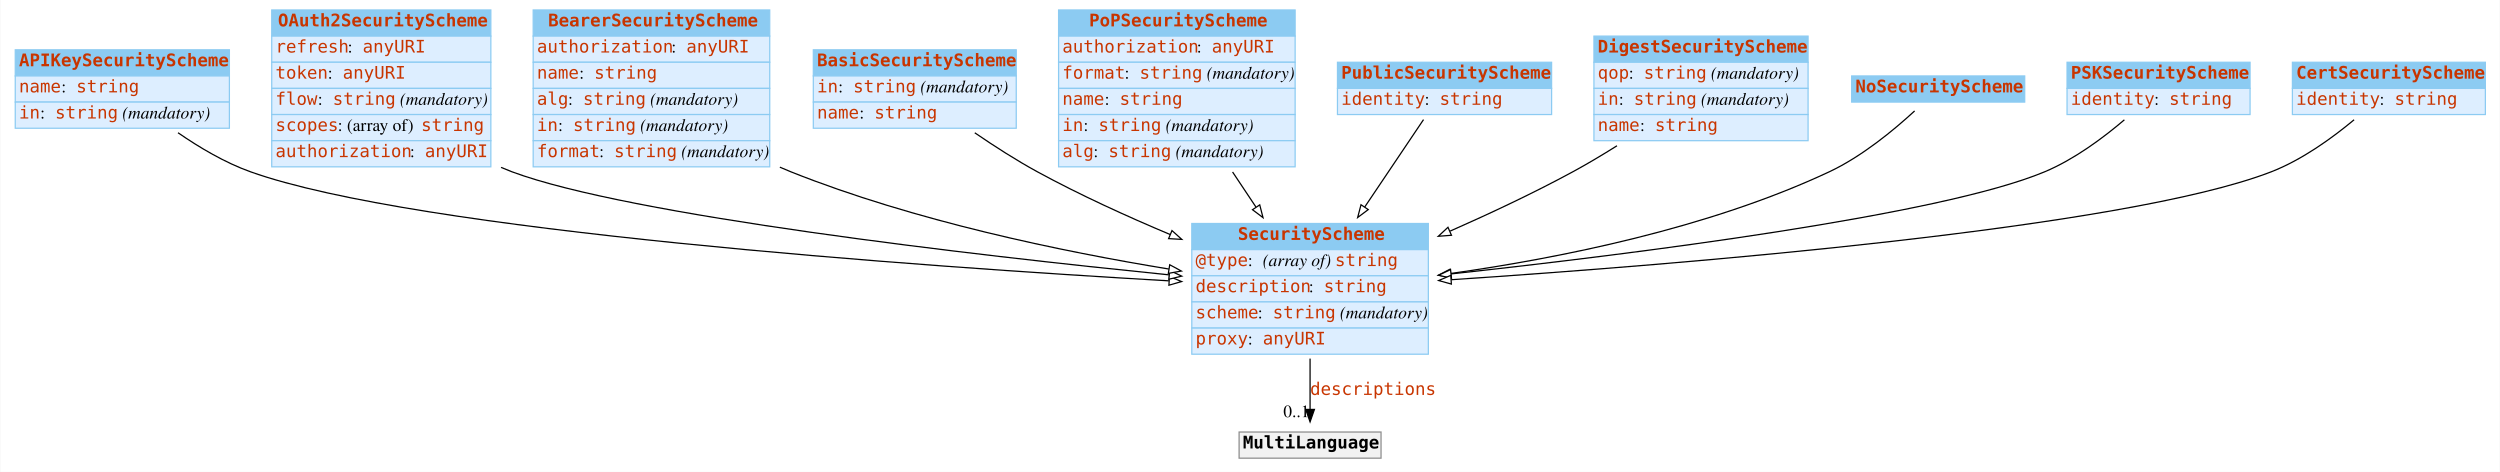
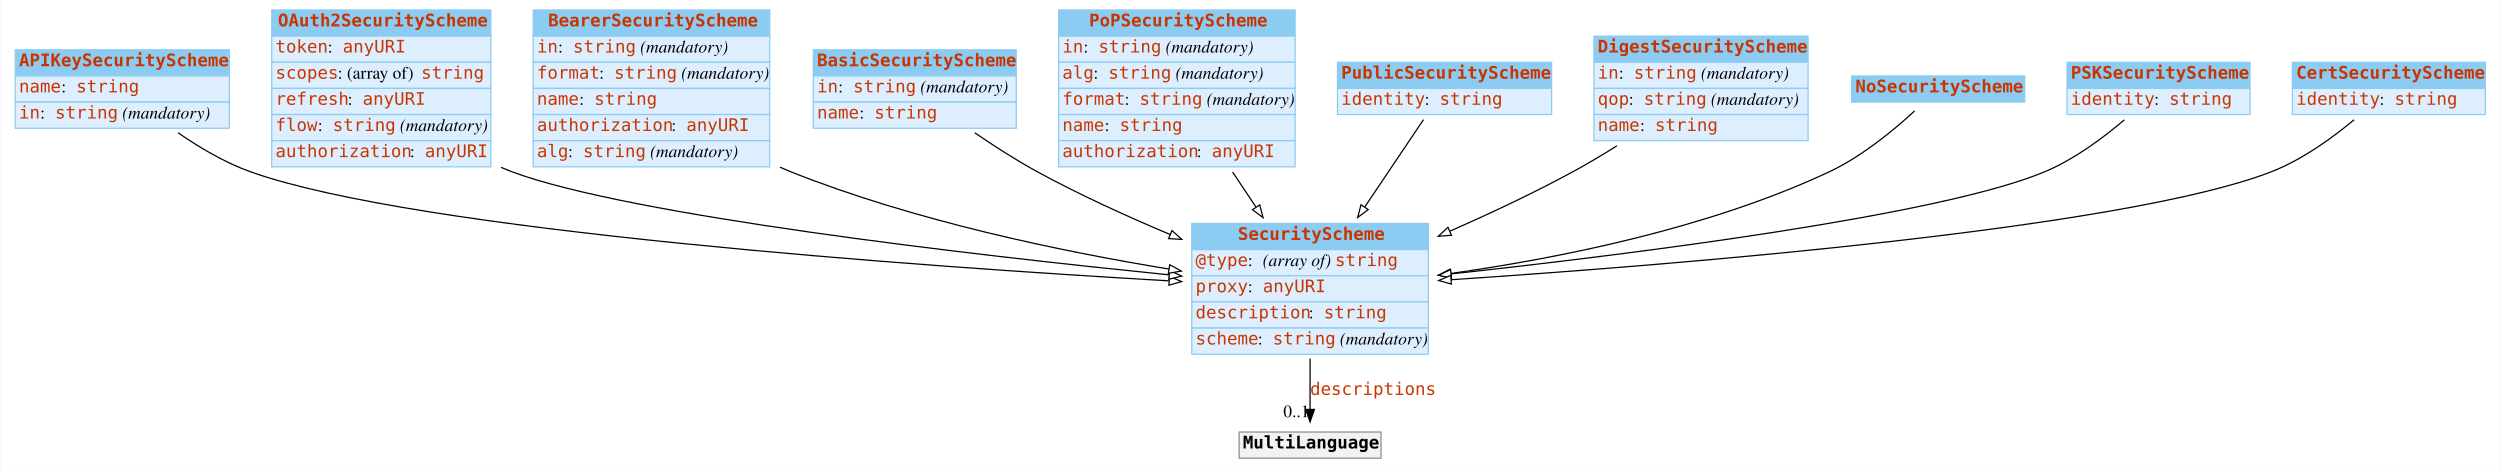
<svg xmlns="http://www.w3.org/2000/svg" width="2008pt" height="379pt" viewBox="0.00 0.00 2007.50 379.00">
  <g id="graph0" class="graph" transform="scale(1 1) rotate(0) translate(4 375)">
    <polygon fill="#ffffff" stroke="transparent" points="-4,4 -4,-375 2003.5,-375 2003.5,4 -4,4" />
    <g id="node1" class="node">
      <polygon fill="#8ccbf2" stroke="transparent" points="8,-314 8,-335 180,-335 180,-314 8,-314" />
      <polygon fill="none" stroke="#8ccbf2" points="8,-314 8,-335 180,-335 180,-314 8,-314" />
      <text text-anchor="start" x="11" y="-321.8" font-family="mono" font-weight="bold" font-size="14.00" fill="#c83500">APIKeySecurityScheme</text>
      <polygon fill="#ddeeff" stroke="transparent" points="8,-293 8,-314 180,-314 180,-293 8,-293" />
      <polygon fill="none" stroke="#8ccbf2" points="8,-293 8,-314 180,-314 180,-293 8,-293" />
      <text text-anchor="start" x="11" y="-300.8" font-family="mono" font-size="14.00" fill="#c83500">name</text>
      <text text-anchor="start" x="45" y="-300.8" font-family="Times,serif" font-size="14.00" fill="#000000"> : </text>
      <text text-anchor="start" x="57" y="-300.8" font-family="mono" font-size="14.00" fill="#c83500">string</text>
      <polygon fill="#ddeeff" stroke="transparent" points="8,-272 8,-293 180,-293 180,-272 8,-272" />
      <polygon fill="none" stroke="#8ccbf2" points="8,-272 8,-293 180,-293 180,-272 8,-272" />
      <text text-anchor="start" x="11" y="-279.8" font-family="mono" font-size="14.00" fill="#c83500">in</text>
      <text text-anchor="start" x="28" y="-279.8" font-family="Times,serif" font-size="14.00" fill="#000000"> : </text>
      <text text-anchor="start" x="40" y="-279.8" font-family="mono" font-size="14.00" fill="#c83500">string</text>
      <text text-anchor="start" x="90" y="-279.8" font-family="Times,serif" font-size="14.00" fill="#000000"> </text>
      <text text-anchor="start" x="94" y="-279.8" font-family="Times,serif" font-style="italic" font-size="14.00" fill="#000000">(mandatory)</text>
    </g>
    <g id="node3" class="node">
      <polygon fill="#8ccbf2" stroke="transparent" points="953,-174.5 953,-195.5 1143,-195.5 1143,-174.5 953,-174.5" />
      <polygon fill="none" stroke="#8ccbf2" points="953,-174.5 953,-195.5 1143,-195.5 1143,-174.5 953,-174.5" />
      <text text-anchor="start" x="990" y="-182.3" font-family="mono" font-weight="bold" font-size="14.00" fill="#c83500">SecurityScheme</text>
      <polygon fill="#ddeeff" stroke="transparent" points="953,-153.5 953,-174.5 1143,-174.5 1143,-153.5 953,-153.5" />
      <polygon fill="none" stroke="#8ccbf2" points="953,-153.5 953,-174.5 1143,-174.5 1143,-153.5 953,-153.5" />
      <text text-anchor="start" x="956" y="-161.3" font-family="mono" font-size="14.00" fill="#c83500">@type</text>
      <text text-anchor="start" x="998" y="-161.3" font-family="Times,serif" font-size="14.00" fill="#000000"> : </text>
      <text text-anchor="start" x="1010" y="-161.3" font-family="Times,serif" font-style="italic" font-size="14.00" fill="#000000">(array of) </text>
      <text text-anchor="start" x="1068" y="-161.3" font-family="mono" font-size="14.00" fill="#c83500">string</text>
      <polygon fill="#ddeeff" stroke="transparent" points="953,-132.5 953,-153.5 1143,-153.5 1143,-132.5 953,-132.5" />
      <polygon fill="none" stroke="#8ccbf2" points="953,-132.5 953,-153.5 1143,-153.5 1143,-132.5 953,-132.5" />
-       <text text-anchor="start" x="956" y="-140.3" font-family="mono" font-size="14.00" fill="#c83500">description</text>
-       <text text-anchor="start" x="1047" y="-140.3" font-family="Times,serif" font-size="14.00" fill="#000000"> : </text>
-       <text text-anchor="start" x="1059" y="-140.3" font-family="mono" font-size="14.00" fill="#c83500">string</text>
+       <text text-anchor="start" x="956" y="-140.3" font-family="mono" font-size="14.00" fill="#c83500">proxy</text>
+       <text text-anchor="start" x="998" y="-140.3" font-family="Times,serif" font-size="14.00" fill="#000000"> : </text>
+       <text text-anchor="start" x="1010" y="-140.3" font-family="mono" font-size="14.00" fill="#c83500">anyURI</text>
      <polygon fill="#ddeeff" stroke="transparent" points="953,-111.5 953,-132.5 1143,-132.5 1143,-111.5 953,-111.5" />
      <polygon fill="none" stroke="#8ccbf2" points="953,-111.5 953,-132.5 1143,-132.5 1143,-111.5 953,-111.5" />
-       <text text-anchor="start" x="956" y="-119.3" font-family="mono" font-size="14.00" fill="#c83500">scheme</text>
-       <text text-anchor="start" x="1006" y="-119.3" font-family="Times,serif" font-size="14.00" fill="#000000"> : </text>
-       <text text-anchor="start" x="1018" y="-119.3" font-family="mono" font-size="14.00" fill="#c83500">string</text>
-       <text text-anchor="start" x="1068" y="-119.3" font-family="Times,serif" font-size="14.00" fill="#000000"> </text>
-       <text text-anchor="start" x="1072" y="-119.3" font-family="Times,serif" font-style="italic" font-size="14.00" fill="#000000">(mandatory)</text>
+       <text text-anchor="start" x="956" y="-119.3" font-family="mono" font-size="14.00" fill="#c83500">description</text>
+       <text text-anchor="start" x="1047" y="-119.3" font-family="Times,serif" font-size="14.00" fill="#000000"> : </text>
+       <text text-anchor="start" x="1059" y="-119.3" font-family="mono" font-size="14.00" fill="#c83500">string</text>
      <polygon fill="#ddeeff" stroke="transparent" points="953,-90.5 953,-111.5 1143,-111.5 1143,-90.5 953,-90.5" />
      <polygon fill="none" stroke="#8ccbf2" points="953,-90.5 953,-111.5 1143,-111.5 1143,-90.5 953,-90.5" />
-       <text text-anchor="start" x="956" y="-98.3" font-family="mono" font-size="14.00" fill="#c83500">proxy</text>
-       <text text-anchor="start" x="998" y="-98.3" font-family="Times,serif" font-size="14.00" fill="#000000"> : </text>
-       <text text-anchor="start" x="1010" y="-98.3" font-family="mono" font-size="14.00" fill="#c83500">anyURI</text>
+       <text text-anchor="start" x="956" y="-98.3" font-family="mono" font-size="14.00" fill="#c83500">scheme</text>
+       <text text-anchor="start" x="1006" y="-98.3" font-family="Times,serif" font-size="14.00" fill="#000000"> : </text>
+       <text text-anchor="start" x="1018" y="-98.3" font-family="mono" font-size="14.00" fill="#c83500">string</text>
+       <text text-anchor="start" x="1068" y="-98.3" font-family="Times,serif" font-size="14.00" fill="#000000"> </text>
+       <text text-anchor="start" x="1072" y="-98.3" font-family="Times,serif" font-style="italic" font-size="14.00" fill="#000000">(mandatory)</text>
    </g>
    <g id="edge4" class="edge">
      <path fill="none" stroke="#000000" d="M138.73,-268.38C155.995,-256.442 176.509,-244.319 197,-237 330.107,-189.454 735.153,-160.947 934.598,-149.433" />
      <polygon fill="#ffffff" stroke="#000000" points="935.029,-152.915 944.812,-148.848 934.628,-145.926 935.029,-152.915" />
    </g>
    <g id="node2" class="node">
      <polygon fill="#8ccbf2" stroke="transparent" points="214,-346 214,-367 390,-367 390,-346 214,-346" />
      <polygon fill="none" stroke="#8ccbf2" points="214,-346 214,-367 390,-367 390,-346 214,-346" />
      <text text-anchor="start" x="219" y="-353.8" font-family="mono" font-weight="bold" font-size="14.00" fill="#c83500">OAuth2SecurityScheme</text>
      <polygon fill="#ddeeff" stroke="transparent" points="214,-325 214,-346 390,-346 390,-325 214,-325" />
      <polygon fill="none" stroke="#8ccbf2" points="214,-325 214,-346 390,-346 390,-325 214,-325" />
-       <text text-anchor="start" x="217" y="-332.8" font-family="mono" font-size="14.00" fill="#c83500">refresh</text>
-       <text text-anchor="start" x="275" y="-332.8" font-family="Times,serif" font-size="14.00" fill="#000000"> : </text>
-       <text text-anchor="start" x="287" y="-332.8" font-family="mono" font-size="14.00" fill="#c83500">anyURI</text>
+       <text text-anchor="start" x="217" y="-332.8" font-family="mono" font-size="14.00" fill="#c83500">token</text>
+       <text text-anchor="start" x="259" y="-332.8" font-family="Times,serif" font-size="14.00" fill="#000000"> : </text>
+       <text text-anchor="start" x="271" y="-332.8" font-family="mono" font-size="14.00" fill="#c83500">anyURI</text>
      <polygon fill="#ddeeff" stroke="transparent" points="214,-304 214,-325 390,-325 390,-304 214,-304" />
      <polygon fill="none" stroke="#8ccbf2" points="214,-304 214,-325 390,-325 390,-304 214,-304" />
-       <text text-anchor="start" x="217" y="-311.8" font-family="mono" font-size="14.00" fill="#c83500">token</text>
-       <text text-anchor="start" x="259" y="-311.8" font-family="Times,serif" font-size="14.00" fill="#000000"> : </text>
-       <text text-anchor="start" x="271" y="-311.8" font-family="mono" font-size="14.00" fill="#c83500">anyURI</text>
+       <text text-anchor="start" x="217" y="-311.8" font-family="mono" font-size="14.00" fill="#c83500">scopes</text>
+       <text text-anchor="start" x="267" y="-311.8" font-family="Times,serif" font-size="14.00" fill="#000000"> : (array of) </text>
+       <text text-anchor="start" x="334" y="-311.8" font-family="mono" font-size="14.00" fill="#c83500">string</text>
      <polygon fill="#ddeeff" stroke="transparent" points="214,-283 214,-304 390,-304 390,-283 214,-283" />
      <polygon fill="none" stroke="#8ccbf2" points="214,-283 214,-304 390,-304 390,-283 214,-283" />
-       <text text-anchor="start" x="217" y="-290.8" font-family="mono" font-size="14.00" fill="#c83500">flow</text>
-       <text text-anchor="start" x="251" y="-290.8" font-family="Times,serif" font-size="14.00" fill="#000000"> : </text>
-       <text text-anchor="start" x="263" y="-290.8" font-family="mono" font-size="14.00" fill="#c83500">string</text>
-       <text text-anchor="start" x="313" y="-290.8" font-family="Times,serif" font-size="14.00" fill="#000000"> </text>
-       <text text-anchor="start" x="317" y="-290.8" font-family="Times,serif" font-style="italic" font-size="14.00" fill="#000000">(mandatory)</text>
+       <text text-anchor="start" x="217" y="-290.8" font-family="mono" font-size="14.00" fill="#c83500">refresh</text>
+       <text text-anchor="start" x="275" y="-290.8" font-family="Times,serif" font-size="14.00" fill="#000000"> : </text>
+       <text text-anchor="start" x="287" y="-290.8" font-family="mono" font-size="14.00" fill="#c83500">anyURI</text>
      <polygon fill="#ddeeff" stroke="transparent" points="214,-262 214,-283 390,-283 390,-262 214,-262" />
      <polygon fill="none" stroke="#8ccbf2" points="214,-262 214,-283 390,-283 390,-262 214,-262" />
-       <text text-anchor="start" x="217" y="-269.8" font-family="mono" font-size="14.00" fill="#c83500">scopes</text>
-       <text text-anchor="start" x="267" y="-269.8" font-family="Times,serif" font-size="14.00" fill="#000000"> : (array of) </text>
-       <text text-anchor="start" x="334" y="-269.8" font-family="mono" font-size="14.00" fill="#c83500">string</text>
+       <text text-anchor="start" x="217" y="-269.8" font-family="mono" font-size="14.00" fill="#c83500">flow</text>
+       <text text-anchor="start" x="251" y="-269.8" font-family="Times,serif" font-size="14.00" fill="#000000"> : </text>
+       <text text-anchor="start" x="263" y="-269.8" font-family="mono" font-size="14.00" fill="#c83500">string</text>
+       <text text-anchor="start" x="313" y="-269.8" font-family="Times,serif" font-size="14.00" fill="#000000"> </text>
+       <text text-anchor="start" x="317" y="-269.8" font-family="Times,serif" font-style="italic" font-size="14.00" fill="#000000">(mandatory)</text>
      <polygon fill="#ddeeff" stroke="transparent" points="214,-241 214,-262 390,-262 390,-241 214,-241" />
      <polygon fill="none" stroke="#8ccbf2" points="214,-241 214,-262 390,-262 390,-241 214,-241" />
      <text text-anchor="start" x="217" y="-248.8" font-family="mono" font-size="14.00" fill="#c83500">authorization</text>
      <text text-anchor="start" x="325" y="-248.8" font-family="Times,serif" font-size="14.00" fill="#000000"> : </text>
      <text text-anchor="start" x="337" y="-248.8" font-family="mono" font-size="14.00" fill="#c83500">anyURI</text>
    </g>
    <g id="edge10" class="edge">
      <path fill="none" stroke="#000000" d="M398.183,-240.541C401.119,-239.279 404.062,-238.094 407,-237 501.365,-201.868 777.345,-170.137 934.694,-154.238" />
      <polygon fill="#ffffff" stroke="#000000" points="935.284,-157.697 944.884,-153.214 934.584,-150.732 935.284,-157.697" />
    </g>
    <g id="node12" class="node">
      <polygon fill="#f2f2f2" stroke="transparent" points="991,-7 991,-28 1105,-28 1105,-7 991,-7" />
      <polygon fill="none" stroke="#8c8c8c" points="991,-7 991,-28 1105,-28 1105,-7 991,-7" />
      <text text-anchor="start" x="994" y="-14.8" font-family="mono" font-weight="bold" font-size="14.00" fill="#000000">MultiLanguage</text>
    </g>
    <g id="edge1" class="edge">
      <path fill="none" stroke="#000000" d="M1048,-86.991C1048,-72.944 1048,-58.476 1048,-46.44" />
      <polygon fill="#000000" stroke="#000000" points="1051.5,-46.151 1048,-36.151 1044.5,-46.151 1051.5,-46.151" />
      <text text-anchor="start" x="1048" y="-57.8" font-family="mono" font-size="14.00" fill="#c83500">descriptions</text>
      <text text-anchor="middle" x="1037" y="-39.951" font-family="Times,serif" font-size="14.00" fill="#000000">0..1</text>
    </g>
    <g id="node4" class="node">
      <polygon fill="#8ccbf2" stroke="transparent" points="424,-346 424,-367 614,-367 614,-346 424,-346" />
      <polygon fill="none" stroke="#8ccbf2" points="424,-346 424,-367 614,-367 614,-346 424,-346" />
      <text text-anchor="start" x="436" y="-353.8" font-family="mono" font-weight="bold" font-size="14.00" fill="#c83500">BearerSecurityScheme</text>
      <polygon fill="#ddeeff" stroke="transparent" points="424,-325 424,-346 614,-346 614,-325 424,-325" />
      <polygon fill="none" stroke="#8ccbf2" points="424,-325 424,-346 614,-346 614,-325 424,-325" />
-       <text text-anchor="start" x="427" y="-332.8" font-family="mono" font-size="14.00" fill="#c83500">authorization</text>
-       <text text-anchor="start" x="535" y="-332.8" font-family="Times,serif" font-size="14.00" fill="#000000"> : </text>
-       <text text-anchor="start" x="547" y="-332.8" font-family="mono" font-size="14.00" fill="#c83500">anyURI</text>
+       <text text-anchor="start" x="427" y="-332.8" font-family="mono" font-size="14.00" fill="#c83500">in</text>
+       <text text-anchor="start" x="444" y="-332.8" font-family="Times,serif" font-size="14.00" fill="#000000"> : </text>
+       <text text-anchor="start" x="456" y="-332.8" font-family="mono" font-size="14.00" fill="#c83500">string</text>
+       <text text-anchor="start" x="506" y="-332.8" font-family="Times,serif" font-size="14.00" fill="#000000"> </text>
+       <text text-anchor="start" x="510" y="-332.8" font-family="Times,serif" font-style="italic" font-size="14.00" fill="#000000">(mandatory)</text>
      <polygon fill="#ddeeff" stroke="transparent" points="424,-304 424,-325 614,-325 614,-304 424,-304" />
      <polygon fill="none" stroke="#8ccbf2" points="424,-304 424,-325 614,-325 614,-304 424,-304" />
-       <text text-anchor="start" x="427" y="-311.8" font-family="mono" font-size="14.00" fill="#c83500">name</text>
-       <text text-anchor="start" x="461" y="-311.8" font-family="Times,serif" font-size="14.00" fill="#000000"> : </text>
-       <text text-anchor="start" x="473" y="-311.8" font-family="mono" font-size="14.00" fill="#c83500">string</text>
+       <text text-anchor="start" x="427" y="-311.8" font-family="mono" font-size="14.00" fill="#c83500">format</text>
+       <text text-anchor="start" x="477" y="-311.8" font-family="Times,serif" font-size="14.00" fill="#000000"> : </text>
+       <text text-anchor="start" x="489" y="-311.8" font-family="mono" font-size="14.00" fill="#c83500">string</text>
+       <text text-anchor="start" x="539" y="-311.8" font-family="Times,serif" font-size="14.00" fill="#000000"> </text>
+       <text text-anchor="start" x="543" y="-311.8" font-family="Times,serif" font-style="italic" font-size="14.00" fill="#000000">(mandatory)</text>
      <polygon fill="#ddeeff" stroke="transparent" points="424,-283 424,-304 614,-304 614,-283 424,-283" />
      <polygon fill="none" stroke="#8ccbf2" points="424,-283 424,-304 614,-304 614,-283 424,-283" />
-       <text text-anchor="start" x="427" y="-290.8" font-family="mono" font-size="14.00" fill="#c83500">alg</text>
-       <text text-anchor="start" x="452" y="-290.8" font-family="Times,serif" font-size="14.00" fill="#000000"> : </text>
-       <text text-anchor="start" x="464" y="-290.8" font-family="mono" font-size="14.00" fill="#c83500">string</text>
-       <text text-anchor="start" x="514" y="-290.8" font-family="Times,serif" font-size="14.00" fill="#000000"> </text>
-       <text text-anchor="start" x="518" y="-290.8" font-family="Times,serif" font-style="italic" font-size="14.00" fill="#000000">(mandatory)</text>
+       <text text-anchor="start" x="427" y="-290.8" font-family="mono" font-size="14.00" fill="#c83500">name</text>
+       <text text-anchor="start" x="461" y="-290.8" font-family="Times,serif" font-size="14.00" fill="#000000"> : </text>
+       <text text-anchor="start" x="473" y="-290.8" font-family="mono" font-size="14.00" fill="#c83500">string</text>
      <polygon fill="#ddeeff" stroke="transparent" points="424,-262 424,-283 614,-283 614,-262 424,-262" />
      <polygon fill="none" stroke="#8ccbf2" points="424,-262 424,-283 614,-283 614,-262 424,-262" />
-       <text text-anchor="start" x="427" y="-269.8" font-family="mono" font-size="14.00" fill="#c83500">in</text>
-       <text text-anchor="start" x="444" y="-269.8" font-family="Times,serif" font-size="14.00" fill="#000000"> : </text>
-       <text text-anchor="start" x="456" y="-269.8" font-family="mono" font-size="14.00" fill="#c83500">string</text>
-       <text text-anchor="start" x="506" y="-269.8" font-family="Times,serif" font-size="14.00" fill="#000000"> </text>
-       <text text-anchor="start" x="510" y="-269.8" font-family="Times,serif" font-style="italic" font-size="14.00" fill="#000000">(mandatory)</text>
+       <text text-anchor="start" x="427" y="-269.8" font-family="mono" font-size="14.00" fill="#c83500">authorization</text>
+       <text text-anchor="start" x="535" y="-269.8" font-family="Times,serif" font-size="14.00" fill="#000000"> : </text>
+       <text text-anchor="start" x="547" y="-269.8" font-family="mono" font-size="14.00" fill="#c83500">anyURI</text>
      <polygon fill="#ddeeff" stroke="transparent" points="424,-241 424,-262 614,-262 614,-241 424,-241" />
      <polygon fill="none" stroke="#8ccbf2" points="424,-241 424,-262 614,-262 614,-241 424,-241" />
-       <text text-anchor="start" x="427" y="-248.8" font-family="mono" font-size="14.00" fill="#c83500">format</text>
-       <text text-anchor="start" x="477" y="-248.8" font-family="Times,serif" font-size="14.00" fill="#000000"> : </text>
-       <text text-anchor="start" x="489" y="-248.8" font-family="mono" font-size="14.00" fill="#c83500">string</text>
-       <text text-anchor="start" x="539" y="-248.8" font-family="Times,serif" font-size="14.00" fill="#000000"> </text>
-       <text text-anchor="start" x="543" y="-248.8" font-family="Times,serif" font-style="italic" font-size="14.00" fill="#000000">(mandatory)</text>
+       <text text-anchor="start" x="427" y="-248.8" font-family="mono" font-size="14.00" fill="#c83500">alg</text>
+       <text text-anchor="start" x="452" y="-248.8" font-family="Times,serif" font-size="14.00" fill="#000000"> : </text>
+       <text text-anchor="start" x="464" y="-248.8" font-family="mono" font-size="14.00" fill="#c83500">string</text>
+       <text text-anchor="start" x="514" y="-248.8" font-family="Times,serif" font-size="14.00" fill="#000000"> </text>
+       <text text-anchor="start" x="518" y="-248.8" font-family="Times,serif" font-style="italic" font-size="14.00" fill="#000000">(mandatory)</text>
    </g>
    <g id="edge6" class="edge">
      <path fill="none" stroke="#000000" d="M622.134,-240.732C625.095,-239.424 628.054,-238.176 631,-237 729.924,-197.507 849.041,-172.904 934.591,-158.91" />
      <polygon fill="#ffffff" stroke="#000000" points="935.276,-162.345 944.591,-157.298 934.162,-155.435 935.276,-162.345" />
    </g>
    <g id="node5" class="node">
      <polygon fill="#8ccbf2" stroke="transparent" points="649,-314 649,-335 812,-335 812,-314 649,-314" />
      <polygon fill="none" stroke="#8ccbf2" points="649,-314 649,-335 812,-335 812,-314 649,-314" />
      <text text-anchor="start" x="652" y="-321.8" font-family="mono" font-weight="bold" font-size="14.00" fill="#c83500">BasicSecurityScheme</text>
      <polygon fill="#ddeeff" stroke="transparent" points="649,-293 649,-314 812,-314 812,-293 649,-293" />
      <polygon fill="none" stroke="#8ccbf2" points="649,-293 649,-314 812,-314 812,-293 649,-293" />
      <text text-anchor="start" x="652" y="-300.8" font-family="mono" font-size="14.00" fill="#c83500">in</text>
      <text text-anchor="start" x="669" y="-300.8" font-family="Times,serif" font-size="14.00" fill="#000000"> : </text>
      <text text-anchor="start" x="681" y="-300.8" font-family="mono" font-size="14.00" fill="#c83500">string</text>
      <text text-anchor="start" x="731" y="-300.8" font-family="Times,serif" font-size="14.00" fill="#000000"> </text>
      <text text-anchor="start" x="735" y="-300.8" font-family="Times,serif" font-style="italic" font-size="14.00" fill="#000000">(mandatory)</text>
      <polygon fill="#ddeeff" stroke="transparent" points="649,-272 649,-293 812,-293 812,-272 649,-272" />
      <polygon fill="none" stroke="#8ccbf2" points="649,-272 649,-293 812,-293 812,-272 649,-272" />
      <text text-anchor="start" x="652" y="-279.8" font-family="mono" font-size="14.00" fill="#c83500">name</text>
      <text text-anchor="start" x="686" y="-279.8" font-family="Times,serif" font-size="14.00" fill="#000000"> : </text>
      <text text-anchor="start" x="698" y="-279.8" font-family="mono" font-size="14.00" fill="#c83500">string</text>
    </g>
    <g id="edge9" class="edge">
      <path fill="none" stroke="#000000" d="M778.688,-268.341C794.356,-257.609 812.055,-246.24 829,-237 862.734,-218.604 900.841,-201.241 935.698,-186.586" />
      <polygon fill="#ffffff" stroke="#000000" points="937.077,-189.803 944.959,-182.724 934.383,-183.343 937.077,-189.803" />
    </g>
    <g id="node6" class="node">
      <polygon fill="#8ccbf2" stroke="transparent" points="846,-346 846,-367 1036,-367 1036,-346 846,-346" />
      <polygon fill="none" stroke="#8ccbf2" points="846,-346 846,-367 1036,-367 1036,-346 846,-346" />
      <text text-anchor="start" x="870.5" y="-353.8" font-family="mono" font-weight="bold" font-size="14.00" fill="#c83500">PoPSecurityScheme</text>
      <polygon fill="#ddeeff" stroke="transparent" points="846,-325 846,-346 1036,-346 1036,-325 846,-325" />
      <polygon fill="none" stroke="#8ccbf2" points="846,-325 846,-346 1036,-346 1036,-325 846,-325" />
-       <text text-anchor="start" x="849" y="-332.8" font-family="mono" font-size="14.00" fill="#c83500">authorization</text>
-       <text text-anchor="start" x="957" y="-332.8" font-family="Times,serif" font-size="14.00" fill="#000000"> : </text>
-       <text text-anchor="start" x="969" y="-332.8" font-family="mono" font-size="14.00" fill="#c83500">anyURI</text>
+       <text text-anchor="start" x="849" y="-332.8" font-family="mono" font-size="14.00" fill="#c83500">in</text>
+       <text text-anchor="start" x="866" y="-332.8" font-family="Times,serif" font-size="14.00" fill="#000000"> : </text>
+       <text text-anchor="start" x="878" y="-332.8" font-family="mono" font-size="14.00" fill="#c83500">string</text>
+       <text text-anchor="start" x="928" y="-332.8" font-family="Times,serif" font-size="14.00" fill="#000000"> </text>
+       <text text-anchor="start" x="932" y="-332.8" font-family="Times,serif" font-style="italic" font-size="14.00" fill="#000000">(mandatory)</text>
      <polygon fill="#ddeeff" stroke="transparent" points="846,-304 846,-325 1036,-325 1036,-304 846,-304" />
      <polygon fill="none" stroke="#8ccbf2" points="846,-304 846,-325 1036,-325 1036,-304 846,-304" />
-       <text text-anchor="start" x="849" y="-311.8" font-family="mono" font-size="14.00" fill="#c83500">format</text>
-       <text text-anchor="start" x="899" y="-311.8" font-family="Times,serif" font-size="14.00" fill="#000000"> : </text>
-       <text text-anchor="start" x="911" y="-311.8" font-family="mono" font-size="14.00" fill="#c83500">string</text>
-       <text text-anchor="start" x="961" y="-311.8" font-family="Times,serif" font-size="14.00" fill="#000000"> </text>
-       <text text-anchor="start" x="965" y="-311.8" font-family="Times,serif" font-style="italic" font-size="14.00" fill="#000000">(mandatory)</text>
+       <text text-anchor="start" x="849" y="-311.8" font-family="mono" font-size="14.00" fill="#c83500">alg</text>
+       <text text-anchor="start" x="874" y="-311.8" font-family="Times,serif" font-size="14.00" fill="#000000"> : </text>
+       <text text-anchor="start" x="886" y="-311.8" font-family="mono" font-size="14.00" fill="#c83500">string</text>
+       <text text-anchor="start" x="936" y="-311.8" font-family="Times,serif" font-size="14.00" fill="#000000"> </text>
+       <text text-anchor="start" x="940" y="-311.8" font-family="Times,serif" font-style="italic" font-size="14.00" fill="#000000">(mandatory)</text>
      <polygon fill="#ddeeff" stroke="transparent" points="846,-283 846,-304 1036,-304 1036,-283 846,-283" />
      <polygon fill="none" stroke="#8ccbf2" points="846,-283 846,-304 1036,-304 1036,-283 846,-283" />
-       <text text-anchor="start" x="849" y="-290.8" font-family="mono" font-size="14.00" fill="#c83500">name</text>
-       <text text-anchor="start" x="883" y="-290.8" font-family="Times,serif" font-size="14.00" fill="#000000"> : </text>
-       <text text-anchor="start" x="895" y="-290.8" font-family="mono" font-size="14.00" fill="#c83500">string</text>
+       <text text-anchor="start" x="849" y="-290.8" font-family="mono" font-size="14.00" fill="#c83500">format</text>
+       <text text-anchor="start" x="899" y="-290.8" font-family="Times,serif" font-size="14.00" fill="#000000"> : </text>
+       <text text-anchor="start" x="911" y="-290.8" font-family="mono" font-size="14.00" fill="#c83500">string</text>
+       <text text-anchor="start" x="961" y="-290.8" font-family="Times,serif" font-size="14.00" fill="#000000"> </text>
+       <text text-anchor="start" x="965" y="-290.8" font-family="Times,serif" font-style="italic" font-size="14.00" fill="#000000">(mandatory)</text>
      <polygon fill="#ddeeff" stroke="transparent" points="846,-262 846,-283 1036,-283 1036,-262 846,-262" />
      <polygon fill="none" stroke="#8ccbf2" points="846,-262 846,-283 1036,-283 1036,-262 846,-262" />
-       <text text-anchor="start" x="849" y="-269.8" font-family="mono" font-size="14.00" fill="#c83500">in</text>
-       <text text-anchor="start" x="866" y="-269.8" font-family="Times,serif" font-size="14.00" fill="#000000"> : </text>
-       <text text-anchor="start" x="878" y="-269.8" font-family="mono" font-size="14.00" fill="#c83500">string</text>
-       <text text-anchor="start" x="928" y="-269.8" font-family="Times,serif" font-size="14.00" fill="#000000"> </text>
-       <text text-anchor="start" x="932" y="-269.8" font-family="Times,serif" font-style="italic" font-size="14.00" fill="#000000">(mandatory)</text>
+       <text text-anchor="start" x="849" y="-269.8" font-family="mono" font-size="14.00" fill="#c83500">name</text>
+       <text text-anchor="start" x="883" y="-269.8" font-family="Times,serif" font-size="14.00" fill="#000000"> : </text>
+       <text text-anchor="start" x="895" y="-269.8" font-family="mono" font-size="14.00" fill="#c83500">string</text>
      <polygon fill="#ddeeff" stroke="transparent" points="846,-241 846,-262 1036,-262 1036,-241 846,-241" />
      <polygon fill="none" stroke="#8ccbf2" points="846,-241 846,-262 1036,-262 1036,-241 846,-241" />
-       <text text-anchor="start" x="849" y="-248.8" font-family="mono" font-size="14.00" fill="#c83500">alg</text>
-       <text text-anchor="start" x="874" y="-248.8" font-family="Times,serif" font-size="14.00" fill="#000000"> : </text>
-       <text text-anchor="start" x="886" y="-248.8" font-family="mono" font-size="14.00" fill="#c83500">string</text>
-       <text text-anchor="start" x="936" y="-248.8" font-family="Times,serif" font-size="14.00" fill="#000000"> </text>
-       <text text-anchor="start" x="940" y="-248.8" font-family="Times,serif" font-style="italic" font-size="14.00" fill="#000000">(mandatory)</text>
+       <text text-anchor="start" x="849" y="-248.8" font-family="mono" font-size="14.00" fill="#c83500">authorization</text>
+       <text text-anchor="start" x="957" y="-248.8" font-family="Times,serif" font-size="14.00" fill="#000000"> : </text>
+       <text text-anchor="start" x="969" y="-248.8" font-family="mono" font-size="14.00" fill="#c83500">anyURI</text>
    </g>
    <g id="edge5" class="edge">
      <path fill="none" stroke="#000000" d="M985.758,-236.863C991.984,-227.524 998.372,-217.942 1004.573,-208.64" />
      <polygon fill="#ffffff" stroke="#000000" points="1007.57,-210.454 1010.205,-200.192 1001.746,-206.571 1007.57,-210.454" />
    </g>
    <g id="node7" class="node">
      <polygon fill="#8ccbf2" stroke="transparent" points="1070,-304 1070,-325 1242,-325 1242,-304 1070,-304" />
      <polygon fill="none" stroke="#8ccbf2" points="1070,-304 1070,-325 1242,-325 1242,-304 1070,-304" />
      <text text-anchor="start" x="1073" y="-311.8" font-family="mono" font-weight="bold" font-size="14.00" fill="#c83500">PublicSecurityScheme</text>
      <polygon fill="#ddeeff" stroke="transparent" points="1070,-283 1070,-304 1242,-304 1242,-283 1070,-283" />
      <polygon fill="none" stroke="#8ccbf2" points="1070,-283 1070,-304 1242,-304 1242,-283 1070,-283" />
      <text text-anchor="start" x="1073" y="-290.8" font-family="mono" font-size="14.00" fill="#c83500">identity</text>
      <text text-anchor="start" x="1140" y="-290.8" font-family="Times,serif" font-size="14.00" fill="#000000"> : </text>
      <text text-anchor="start" x="1152" y="-290.8" font-family="mono" font-size="14.00" fill="#c83500">string</text>
    </g>
    <g id="edge8" class="edge">
      <path fill="none" stroke="#000000" d="M1139.125,-278.922C1126.439,-260.07 1108.456,-233.344 1091.812,-208.61" />
      <polygon fill="#ffffff" stroke="#000000" points="1094.715,-206.655 1086.229,-200.312 1088.908,-210.563 1094.715,-206.655" />
    </g>
    <g id="node8" class="node">
      <polygon fill="#8ccbf2" stroke="transparent" points="1276,-325 1276,-346 1448,-346 1448,-325 1276,-325" />
      <polygon fill="none" stroke="#8ccbf2" points="1276,-325 1276,-346 1448,-346 1448,-325 1276,-325" />
      <text text-anchor="start" x="1279" y="-332.8" font-family="mono" font-weight="bold" font-size="14.00" fill="#c83500">DigestSecurityScheme</text>
      <polygon fill="#ddeeff" stroke="transparent" points="1276,-304 1276,-325 1448,-325 1448,-304 1276,-304" />
      <polygon fill="none" stroke="#8ccbf2" points="1276,-304 1276,-325 1448,-325 1448,-304 1276,-304" />
-       <text text-anchor="start" x="1279" y="-311.8" font-family="mono" font-size="14.00" fill="#c83500">qop</text>
-       <text text-anchor="start" x="1304" y="-311.8" font-family="Times,serif" font-size="14.00" fill="#000000"> : </text>
-       <text text-anchor="start" x="1316" y="-311.8" font-family="mono" font-size="14.00" fill="#c83500">string</text>
-       <text text-anchor="start" x="1366" y="-311.8" font-family="Times,serif" font-size="14.00" fill="#000000"> </text>
-       <text text-anchor="start" x="1370" y="-311.8" font-family="Times,serif" font-style="italic" font-size="14.00" fill="#000000">(mandatory)</text>
+       <text text-anchor="start" x="1279" y="-311.8" font-family="mono" font-size="14.00" fill="#c83500">in</text>
+       <text text-anchor="start" x="1296" y="-311.8" font-family="Times,serif" font-size="14.00" fill="#000000"> : </text>
+       <text text-anchor="start" x="1308" y="-311.8" font-family="mono" font-size="14.00" fill="#c83500">string</text>
+       <text text-anchor="start" x="1358" y="-311.8" font-family="Times,serif" font-size="14.00" fill="#000000"> </text>
+       <text text-anchor="start" x="1362" y="-311.8" font-family="Times,serif" font-style="italic" font-size="14.00" fill="#000000">(mandatory)</text>
      <polygon fill="#ddeeff" stroke="transparent" points="1276,-283 1276,-304 1448,-304 1448,-283 1276,-283" />
      <polygon fill="none" stroke="#8ccbf2" points="1276,-283 1276,-304 1448,-304 1448,-283 1276,-283" />
-       <text text-anchor="start" x="1279" y="-290.8" font-family="mono" font-size="14.00" fill="#c83500">in</text>
-       <text text-anchor="start" x="1296" y="-290.8" font-family="Times,serif" font-size="14.00" fill="#000000"> : </text>
-       <text text-anchor="start" x="1308" y="-290.8" font-family="mono" font-size="14.00" fill="#c83500">string</text>
-       <text text-anchor="start" x="1358" y="-290.8" font-family="Times,serif" font-size="14.00" fill="#000000"> </text>
-       <text text-anchor="start" x="1362" y="-290.8" font-family="Times,serif" font-style="italic" font-size="14.00" fill="#000000">(mandatory)</text>
+       <text text-anchor="start" x="1279" y="-290.8" font-family="mono" font-size="14.00" fill="#c83500">qop</text>
+       <text text-anchor="start" x="1304" y="-290.8" font-family="Times,serif" font-size="14.00" fill="#000000"> : </text>
+       <text text-anchor="start" x="1316" y="-290.8" font-family="mono" font-size="14.00" fill="#c83500">string</text>
+       <text text-anchor="start" x="1366" y="-290.8" font-family="Times,serif" font-size="14.00" fill="#000000"> </text>
+       <text text-anchor="start" x="1370" y="-290.8" font-family="Times,serif" font-style="italic" font-size="14.00" fill="#000000">(mandatory)</text>
      <polygon fill="#ddeeff" stroke="transparent" points="1276,-262 1276,-283 1448,-283 1448,-262 1276,-262" />
      <polygon fill="none" stroke="#8ccbf2" points="1276,-262 1276,-283 1448,-283 1448,-262 1276,-262" />
      <text text-anchor="start" x="1279" y="-269.8" font-family="mono" font-size="14.00" fill="#c83500">name</text>
      <text text-anchor="start" x="1313" y="-269.8" font-family="Times,serif" font-size="14.00" fill="#000000"> : </text>
      <text text-anchor="start" x="1325" y="-269.8" font-family="mono" font-size="14.00" fill="#c83500">string</text>
    </g>
    <g id="edge7" class="edge">
      <path fill="none" stroke="#000000" d="M1294.508,-257.925C1282.857,-250.602 1270.72,-243.356 1259,-237 1227.744,-220.05 1192.804,-203.616 1160.489,-189.377" />
      <polygon fill="#ffffff" stroke="#000000" points="1161.566,-186.028 1151.002,-185.226 1158.761,-192.441 1161.566,-186.028" />
    </g>
    <g id="node9" class="node">
      <polygon fill="#8ccbf2" stroke="transparent" points="1483,-293 1483,-314 1622,-314 1622,-293 1483,-293" />
      <polygon fill="none" stroke="#8ccbf2" points="1483,-293 1483,-314 1622,-314 1622,-293 1483,-293" />
      <text text-anchor="start" x="1486" y="-300.8" font-family="mono" font-weight="bold" font-size="14.00" fill="#c83500">NoSecurityScheme</text>
    </g>
    <g id="edge3" class="edge">
      <path fill="none" stroke="#000000" d="M1533.581,-285.902C1516.988,-270.615 1491.237,-249.301 1465,-237 1367.911,-191.481 1247.537,-167.557 1161.115,-155.353" />
      <polygon fill="#ffffff" stroke="#000000" points="1161.398,-151.859 1151.013,-153.958 1160.44,-158.793 1161.398,-151.859" />
    </g>
    <g id="node10" class="node">
      <polygon fill="#8ccbf2" stroke="transparent" points="1656,-304 1656,-325 1803,-325 1803,-304 1656,-304" />
      <polygon fill="none" stroke="#8ccbf2" points="1656,-304 1656,-325 1803,-325 1803,-304 1656,-304" />
      <text text-anchor="start" x="1659" y="-311.8" font-family="mono" font-weight="bold" font-size="14.00" fill="#c83500">PSKSecurityScheme</text>
      <polygon fill="#ddeeff" stroke="transparent" points="1656,-283 1656,-304 1803,-304 1803,-283 1656,-283" />
      <polygon fill="none" stroke="#8ccbf2" points="1656,-283 1656,-304 1803,-304 1803,-283 1656,-283" />
      <text text-anchor="start" x="1659" y="-290.8" font-family="mono" font-size="14.00" fill="#c83500">identity</text>
      <text text-anchor="start" x="1726" y="-290.8" font-family="Times,serif" font-size="14.00" fill="#000000"> : </text>
      <text text-anchor="start" x="1738" y="-290.8" font-family="mono" font-size="14.00" fill="#c83500">string</text>
    </g>
    <g id="edge2" class="edge">
      <path fill="none" stroke="#000000" d="M1702.06,-278.767C1684.986,-264.224 1661.713,-246.911 1638,-237 1554.076,-201.921 1308.147,-171.015 1161.634,-155.034" />
      <polygon fill="#ffffff" stroke="#000000" points="1161.58,-151.508 1151.261,-153.909 1160.825,-158.467 1161.58,-151.508" />
    </g>
    <g id="node11" class="node">
      <polygon fill="#8ccbf2" stroke="transparent" points="1837,-304 1837,-325 1992,-325 1992,-304 1837,-304" />
      <polygon fill="none" stroke="#8ccbf2" points="1837,-304 1837,-325 1992,-325 1992,-304 1837,-304" />
      <text text-anchor="start" x="1840" y="-311.8" font-family="mono" font-weight="bold" font-size="14.00" fill="#c83500">CertSecurityScheme</text>
      <polygon fill="#ddeeff" stroke="transparent" points="1837,-283 1837,-304 1992,-304 1992,-283 1837,-283" />
      <polygon fill="none" stroke="#8ccbf2" points="1837,-283 1837,-304 1992,-304 1992,-283 1837,-283" />
      <text text-anchor="start" x="1840" y="-290.8" font-family="mono" font-size="14.00" fill="#c83500">identity</text>
      <text text-anchor="start" x="1907" y="-290.8" font-family="Times,serif" font-size="14.00" fill="#000000"> : </text>
      <text text-anchor="start" x="1919" y="-290.8" font-family="mono" font-size="14.00" fill="#c83500">string</text>
    </g>
    <g id="edge11" class="edge">
      <path fill="none" stroke="#000000" d="M1886.563,-278.801C1868.886,-264.078 1844.665,-246.563 1820,-237 1702.501,-191.442 1345.813,-162.606 1161.285,-150.331" />
      <polygon fill="#ffffff" stroke="#000000" points="1161.486,-146.837 1151.277,-149.671 1161.025,-153.822 1161.486,-146.837" />
    </g>
  </g>
</svg>
